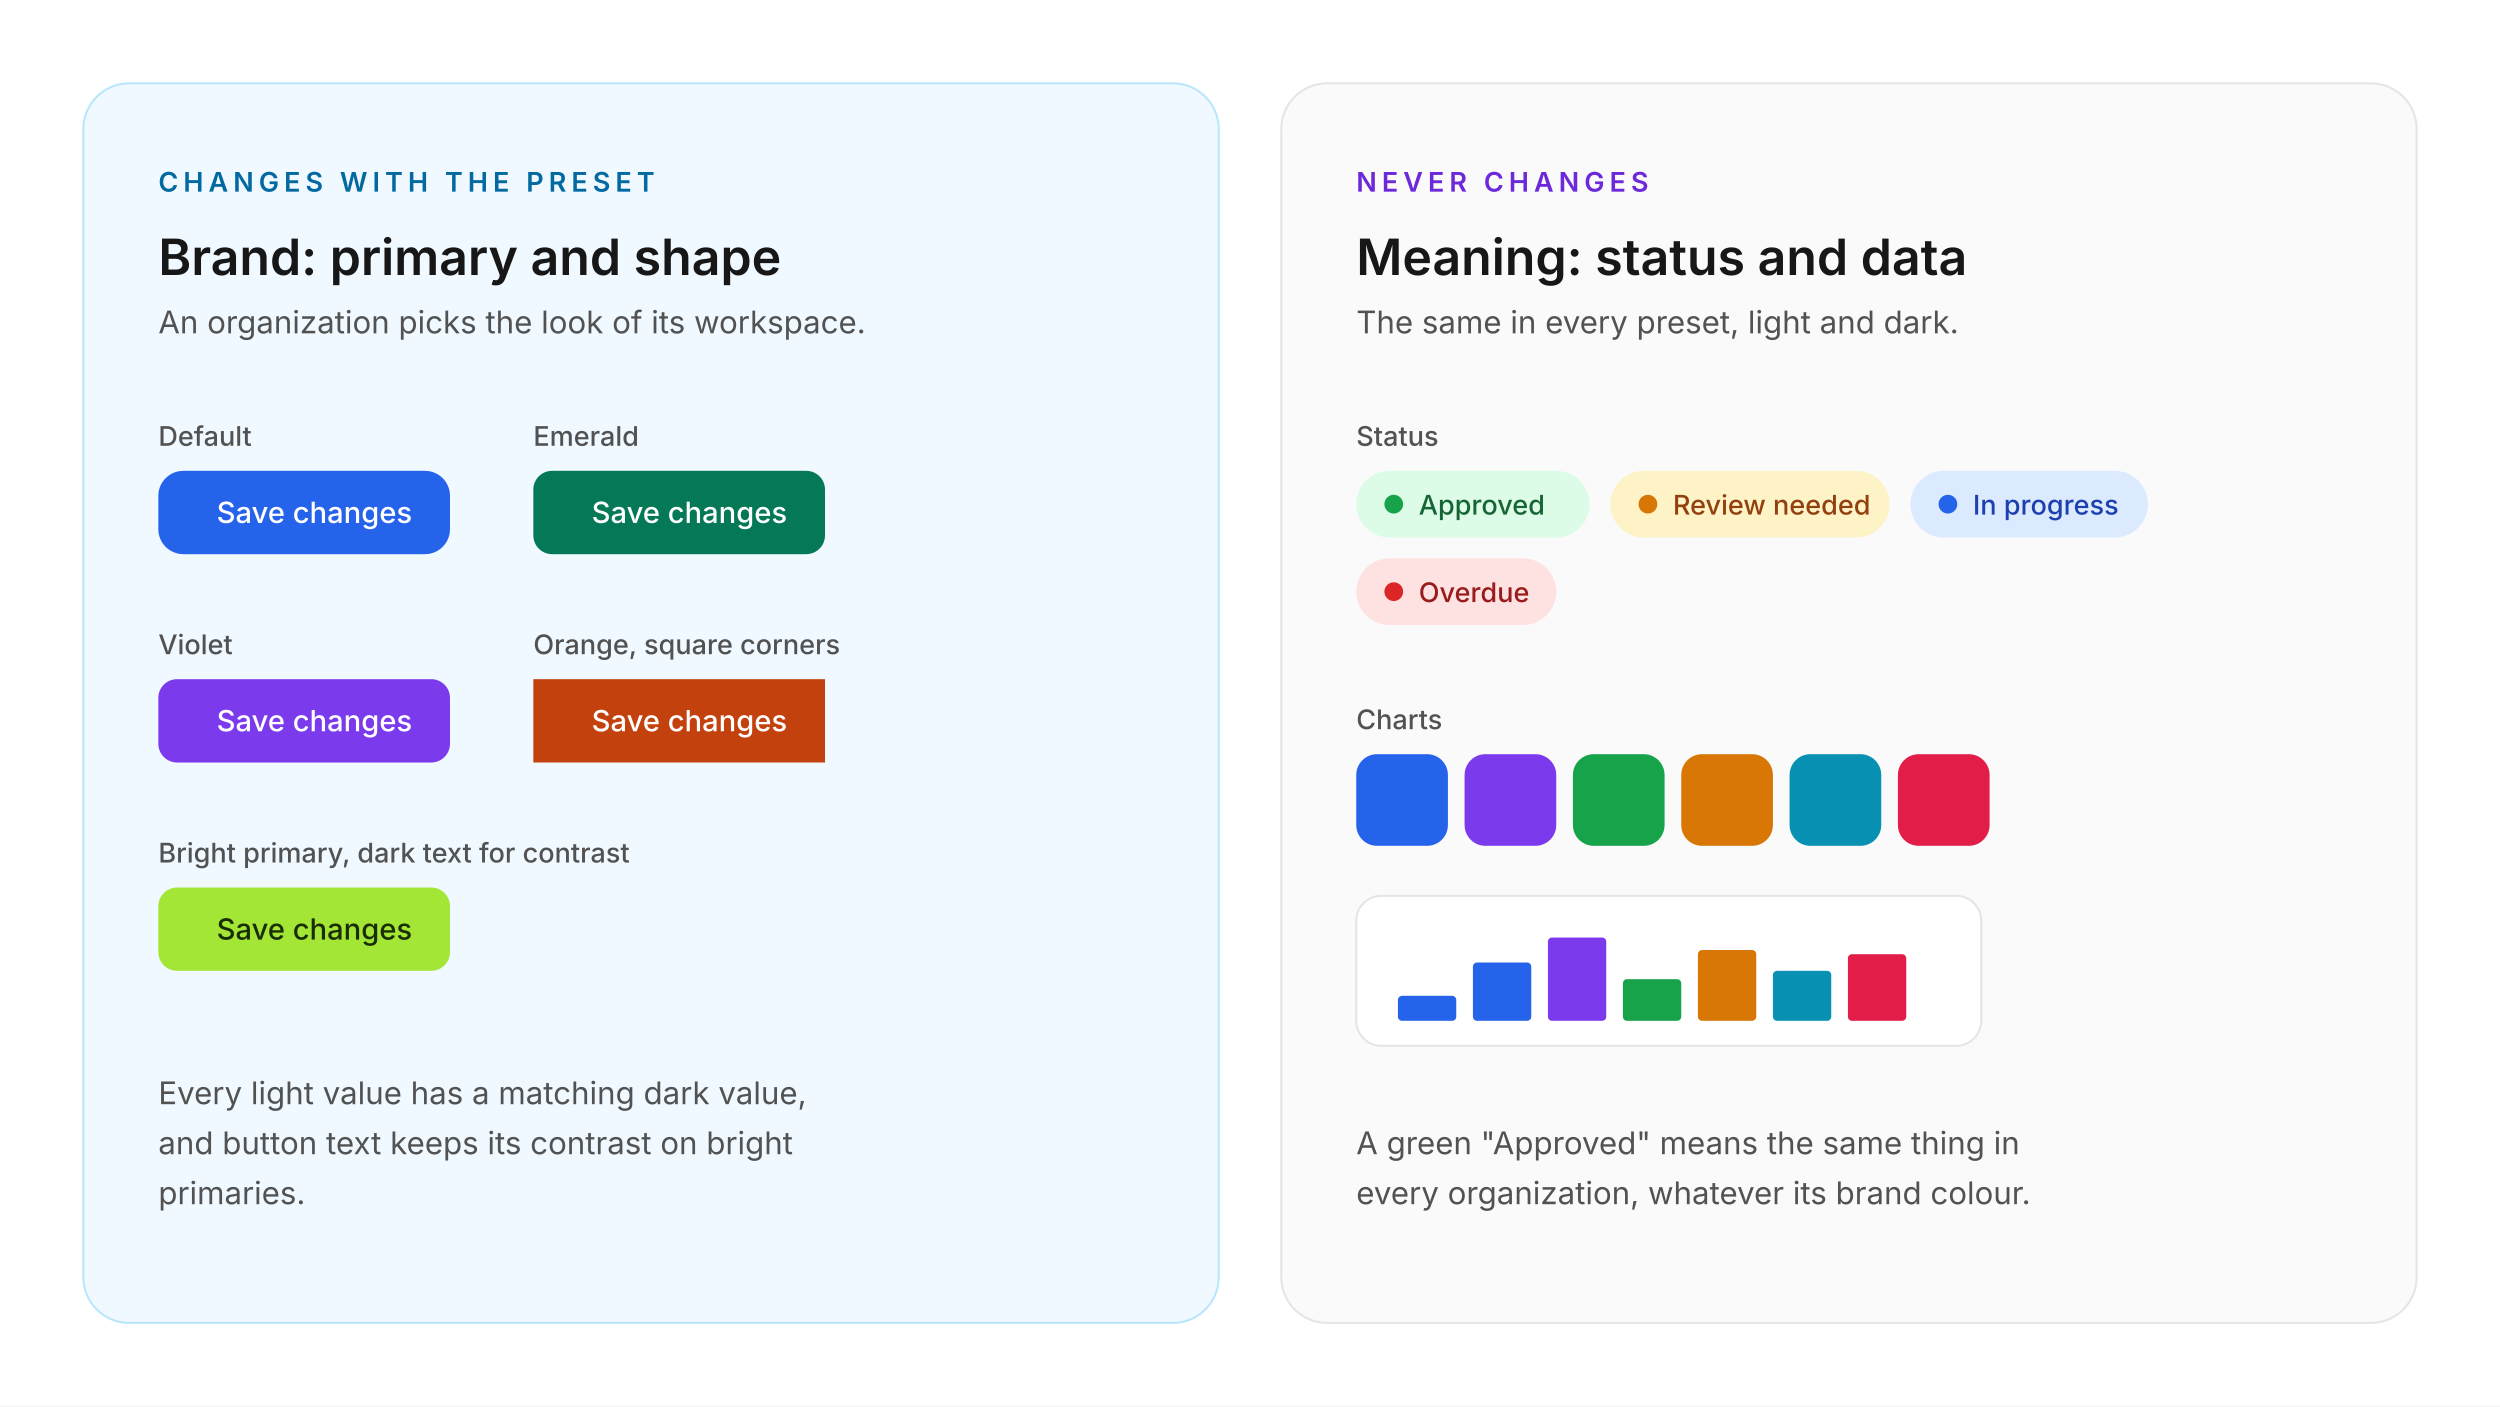
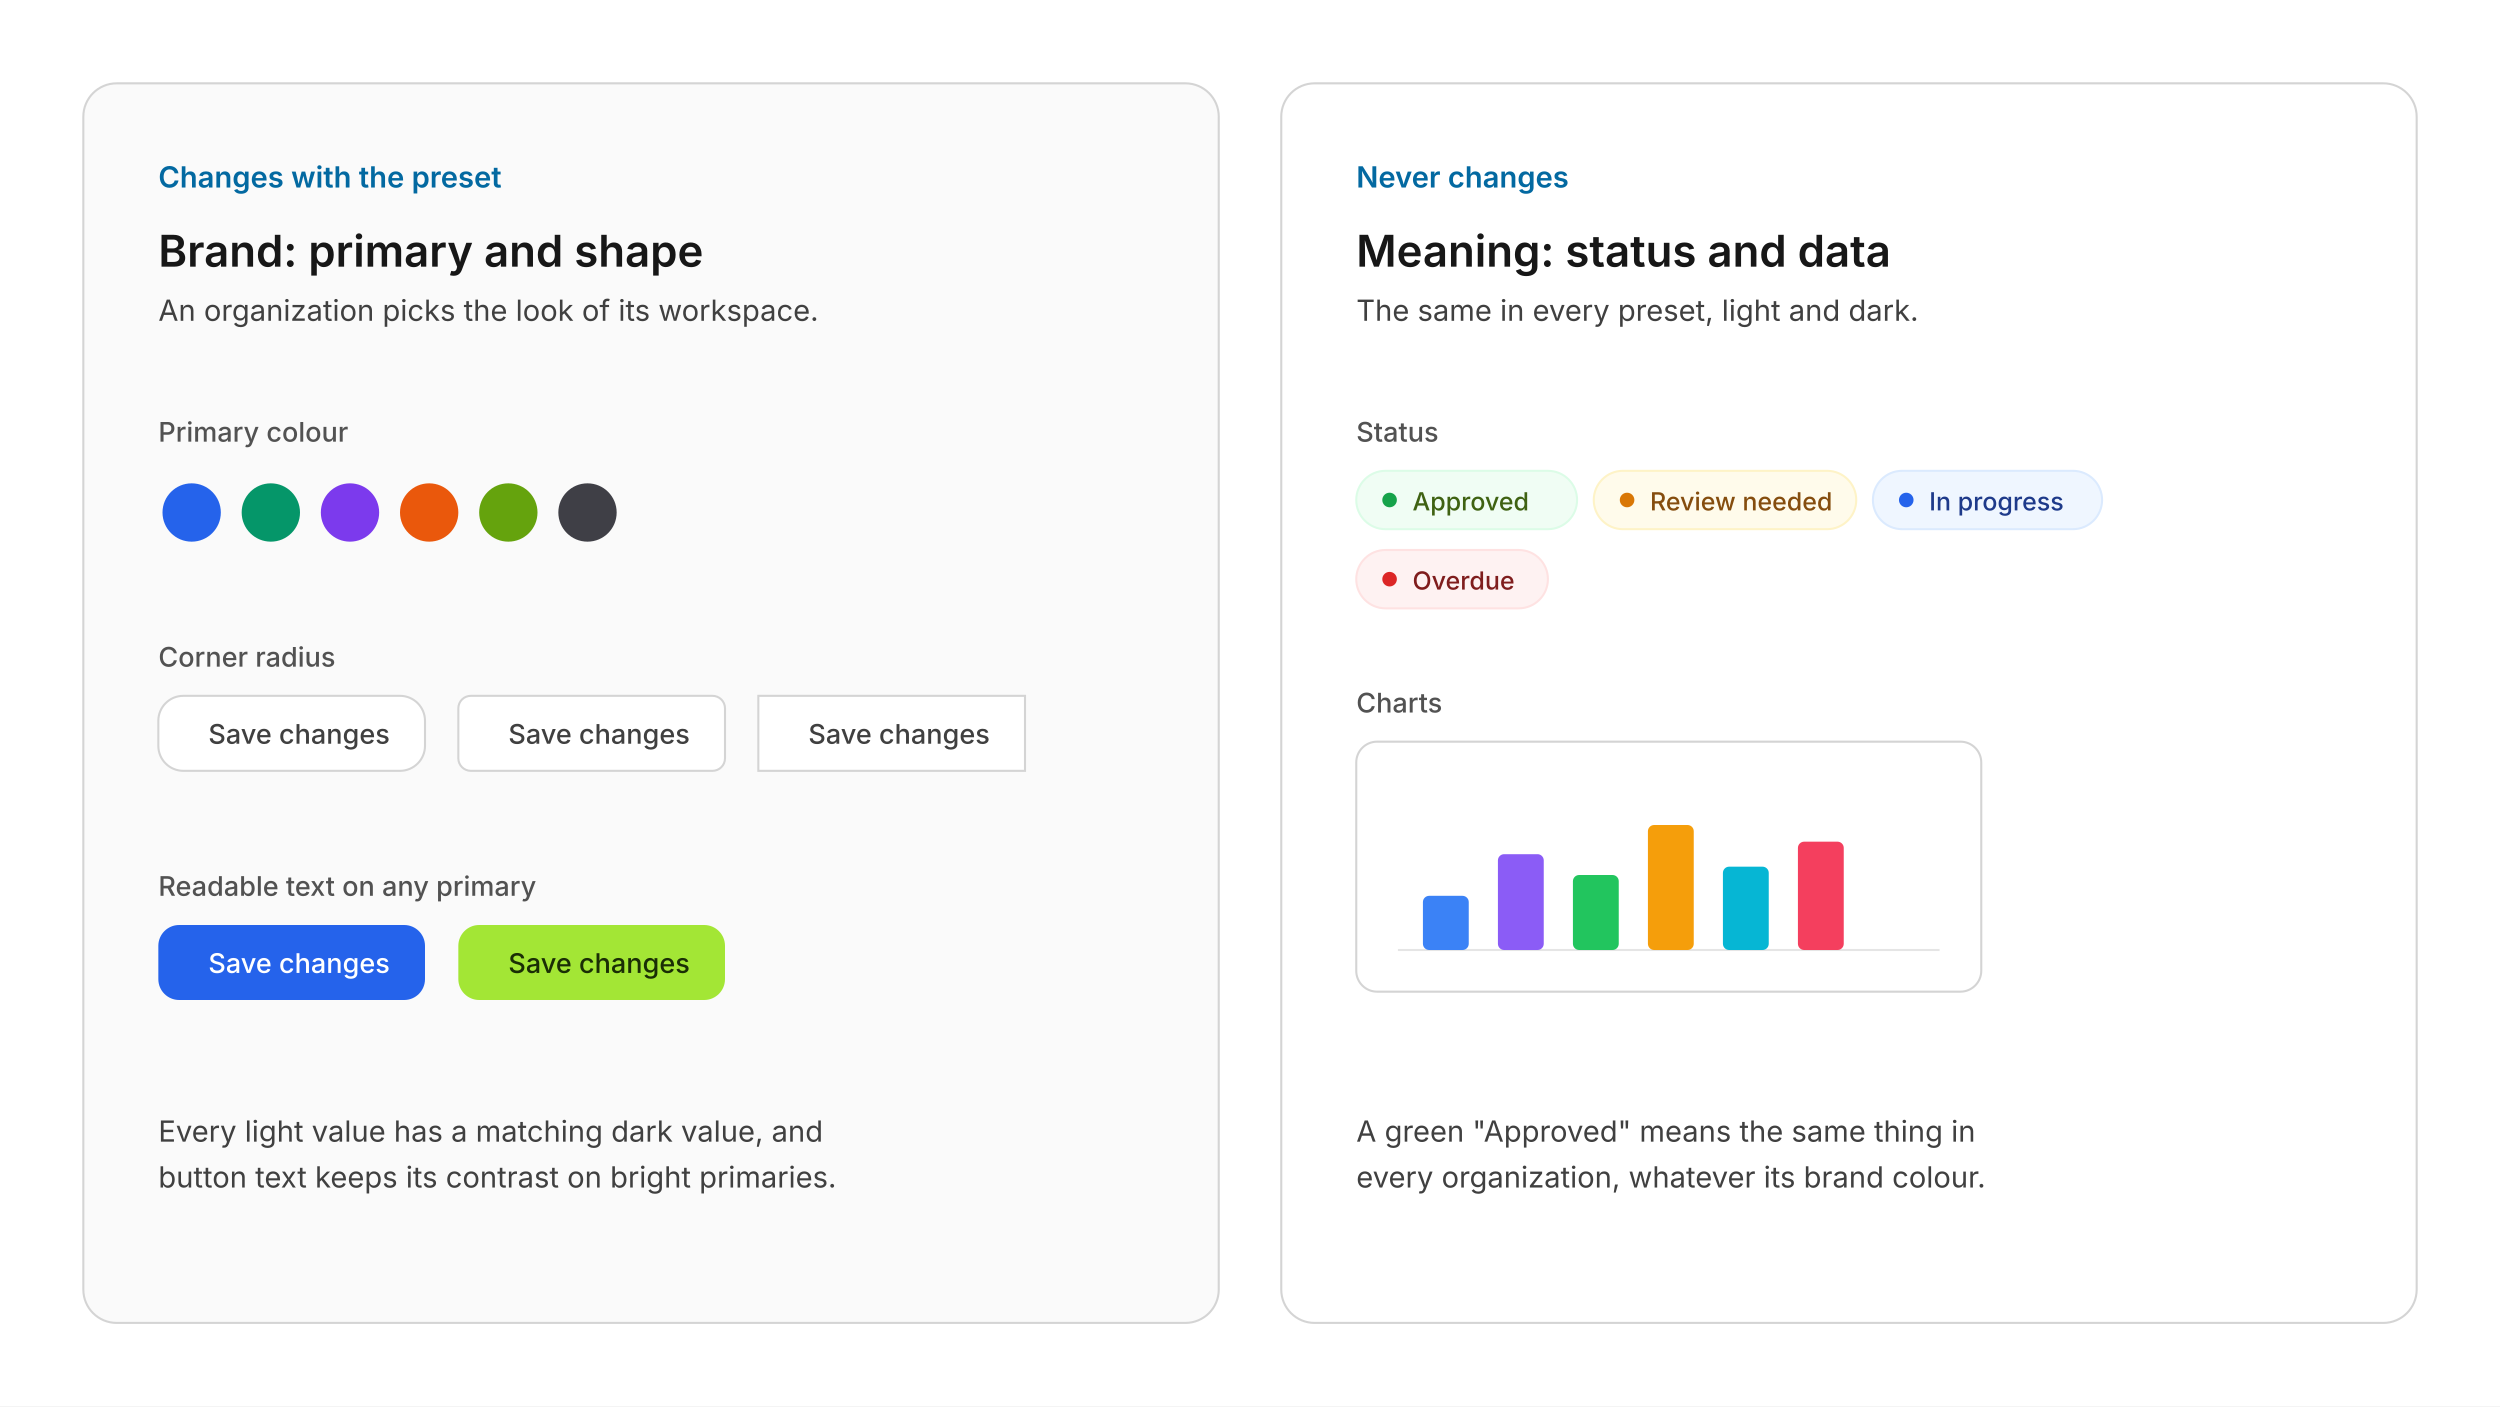
<svg xmlns="http://www.w3.org/2000/svg" width="1200" height="675" viewBox="0 0 1200 675" role="img" aria-labelledby="t d">
  <style>
-     text { font-family: Inter, "Segoe UI", system-ui, -apple-system, sans-serif; fill: #171717; }
-     .kicker { font-size: 13px; font-weight: 600; letter-spacing: 2.4px; }
-     .title { font-size: 24px; font-weight: 600; }
-     .body { font-size: 15px; fill: #525252; }
+     text { font-family: Inter, "Segoe UI", system-ui, -apple-system, sans-serif; fill: #262626; }
+     .kicker { font-size: 14px; font-weight: 600;  fill: #0369a1; }
+     .title { font-size: 21px; font-weight: 600; fill: #171717; }
+     .body { font-size: 14px; fill: #404040; }
    .label { font-size: 13px; font-weight: 500; fill: #525252; }
-     .btn { font-size: 14px; font-weight: 500; }
+     .btn { font-size: 13px; font-weight: 500; fill: #404040; }
  </style>
  <rect width="1200" height="675" fill="#ffffff" />
-   <rect x="40" y="40" width="545" height="595" rx="22" fill="#f0f9ff" stroke="#bae6fd" />
-   <text x="76" y="92" class="kicker" style="fill:#0369a1">CHANGES WITH THE PRESET</text>
-   <text x="76" y="132" class="title">Brand: primary and shape</text>
-   <text x="76" y="160" class="body">An organization picks the look of its workspace.</text>
+   <rect x="40" y="40" width="545" height="595" rx="16" fill="#fafafa" stroke="#d4d4d4" />
+   <text x="76" y="90" class="kicker">Changes with the preset</text>
+   <text x="76" y="128" class="title">Brand: primary and shape</text>
+   <text x="76" y="154" class="body">An organization picks the look of its workspace.</text>
+   <text x="76" y="212" class="label">Primary colour</text>
  <g>
-     <text x="76" y="214" class="label">Default</text>
-     <rect x="76" y="226" width="140" height="40" rx="12" fill="#2563eb" />
-     <text x="104" y="251" class="btn" style="fill:#ffffff">Save changes</text>
-     <text x="256" y="214" class="label">Emerald</text>
-     <rect x="256" y="226" width="140" height="40" rx="9" fill="#047857" />
-     <text x="284" y="251" class="btn" style="fill:#ffffff">Save changes</text>
-     <text x="76" y="314" class="label">Violet</text>
-     <rect x="76" y="326" width="140" height="40" rx="9" fill="#7c3aed" />
-     <text x="104" y="351" class="btn" style="fill:#ffffff">Save changes</text>
-     <text x="256" y="314" class="label">Orange, square corners</text>
-     <rect x="256" y="326" width="140" height="40" rx="0" fill="#c2410c" />
-     <text x="284" y="351" class="btn" style="fill:#ffffff">Save changes</text>
-     <text x="76" y="414" class="label">Bright primary, dark text for contrast</text>
-     <rect x="76" y="426" width="140" height="40" rx="9" fill="#a3e635" />
-     <text x="104" y="451" class="btn" style="fill:#1a2e05">Save changes</text>
+     <circle cx="92" cy="246" r="14" fill="#2563eb" />
+     <circle cx="130" cy="246" r="14" fill="#059669" />
+     <circle cx="168" cy="246" r="14" fill="#7c3aed" />
+     <circle cx="206" cy="246" r="14" fill="#ea580c" />
+     <circle cx="244" cy="246" r="14" fill="#65a30d" />
+     <circle cx="282" cy="246" r="14" fill="#3f3f46" />
  </g>
-   <text x="76" y="530" class="body">Every light value has a matching dark value,</text>
-   <text x="76" y="554" class="body">and button text keeps its contrast on bright</text>
-   <text x="76" y="578" class="body">primaries.</text>
-   <rect x="615" y="40" width="545" height="595" rx="22" fill="#fafafa" stroke="#e5e5e5" />
-   <text x="651" y="92" class="kicker" style="fill:#6d28d9">NEVER CHANGES</text>
-   <text x="651" y="132" class="title">Meaning: status and data</text>
-   <text x="651" y="160" class="body">The same in every preset, light and dark.</text>
-   <text x="651" y="214" class="label">Status</text>
+   <text x="76" y="320" class="label">Corner radius</text>
  <g>
-     <rect x="651" y="226" width="112" height="32" rx="16" fill="#dcfce7" />
-     <circle cx="669" cy="242" r="4.5" fill="#16a34a" />
-     <text x="681" y="247" class="btn" style="fill:#166534;font-size:13px">Approved</text>
-     <rect x="773" y="226" width="134" height="32" rx="16" fill="#fef3c7" />
-     <circle cx="791" cy="242" r="4.5" fill="#d97706" />
-     <text x="803" y="247" class="btn" style="fill:#92400e;font-size:13px">Review needed</text>
-     <rect x="917" y="226" width="114" height="32" rx="16" fill="#dbeafe" />
-     <circle cx="935" cy="242" r="4.5" fill="#2563eb" />
-     <text x="947" y="247" class="btn" style="fill:#1e40af;font-size:13px">In progress</text>
-     <rect x="651" y="268" width="96" height="32" rx="16" fill="#fee2e2" />
-     <circle cx="669" cy="284" r="4.5" fill="#dc2626" />
-     <text x="681" y="289" class="btn" style="fill:#991b1b;font-size:13px">Overdue</text>
+     <rect x="76" y="334" width="128" height="36" rx="12" fill="#ffffff" stroke="#d4d4d4" />
+     <text x="100" y="357" class="btn">Save changes</text>
+     <rect x="220" y="334" width="128" height="36" rx="6" fill="#ffffff" stroke="#d4d4d4" />
+     <text x="244" y="357" class="btn">Save changes</text>
+     <rect x="364" y="334" width="128" height="36" rx="0" fill="#ffffff" stroke="#d4d4d4" />
+     <text x="388" y="357" class="btn">Save changes</text>
  </g>
-   <text x="651" y="350" class="label">Charts</text>
+   <text x="76" y="430" class="label">Readable text on any primary</text>
  <g>
-     <rect x="651" y="362" width="44" height="44" rx="10" fill="#2563eb" />
-     <rect x="703" y="362" width="44" height="44" rx="10" fill="#7c3aed" />
-     <rect x="755" y="362" width="44" height="44" rx="10" fill="#16a34a" />
-     <rect x="807" y="362" width="44" height="44" rx="10" fill="#d97706" />
-     <rect x="859" y="362" width="44" height="44" rx="10" fill="#0891b2" />
-     <rect x="911" y="362" width="44" height="44" rx="10" fill="#e11d48" />
+     <rect x="76" y="444" width="128" height="36" rx="10" fill="#2563eb" />
+     <text x="100" y="467" class="btn" style="fill:#ffffff">Save changes</text>
+     <rect x="220" y="444" width="128" height="36" rx="10" fill="#a3e635" />
+     <text x="244" y="467" class="btn" style="fill:#1a2e05">Save changes</text>
  </g>
+   <text x="76" y="548" class="body">Every light value has a matching dark value, and</text>
+   <text x="76" y="570" class="body">button text keeps its contrast on bright primaries.</text>
+   <rect x="615" y="40" width="545" height="595" rx="16" fill="#ffffff" stroke="#d4d4d4" />
+   <text x="651" y="90" class="kicker">Never changes</text>
+   <text x="651" y="128" class="title">Meaning: status and data</text>
+   <text x="651" y="154" class="body">The same in every preset, light and dark.</text>
+   <text x="651" y="212" class="label">Status</text>
  <g>
-     <rect x="651" y="430" width="300" height="72" rx="12" fill="#ffffff" stroke="#e5e5e5" />
-     <rect x="671" y="478" width="28" height="12" rx="2" fill="#2563eb" />
-     <rect x="707" y="462" width="28" height="28" rx="2" fill="#2563eb" />
-     <rect x="743" y="450" width="28" height="40" rx="2" fill="#7c3aed" />
-     <rect x="779" y="470" width="28" height="20" rx="2" fill="#16a34a" />
-     <rect x="815" y="456" width="28" height="34" rx="2" fill="#d97706" />
-     <rect x="851" y="466" width="28" height="24" rx="2" fill="#0891b2" />
-     <rect x="887" y="458" width="28" height="32" rx="2" fill="#e11d48" />
+     <rect x="651" y="226" width="106" height="28" rx="14" fill="#f0fdf4" stroke="#dcfce7" />
+     <circle cx="667" cy="240" r="3.5" fill="#16a34a" />
+     <text x="678" y="245" class="btn" style="fill:#3f6212;font-size:12px">Approved</text>
+     <rect x="765" y="226" width="126" height="28" rx="14" fill="#fffbeb" stroke="#fef3c7" />
+     <circle cx="781" cy="240" r="3.5" fill="#d97706" />
+     <text x="792" y="245" class="btn" style="fill:#854d0e;font-size:12px">Review needed</text>
+     <rect x="899" y="226" width="110" height="28" rx="14" fill="#eff6ff" stroke="#dbeafe" />
+     <circle cx="915" cy="240" r="3.5" fill="#2563eb" />
+     <text x="926" y="245" class="btn" style="fill:#1e3a8a;font-size:12px">In progress</text>
+     <rect x="651" y="264" width="92" height="28" rx="14" fill="#fef2f2" stroke="#fee2e2" />
+     <circle cx="667" cy="278" r="3.5" fill="#dc2626" />
+     <text x="678" y="283" class="btn" style="fill:#7f1d1d;font-size:12px">Overdue</text>
  </g>
-   <text x="651" y="554" class="body">A green "Approved" means the same thing in</text>
-   <text x="651" y="578" class="body">every organization, whatever its brand colour.</text>
+   <text x="651" y="342" class="label">Charts</text>
+   <g>
+     <rect x="651" y="356" width="300" height="120" rx="10" fill="#ffffff" stroke="#d4d4d4" />
+     <line x1="671" y1="456" x2="931" y2="456" stroke="#e5e5e5" />
+     <rect x="683" y="430" width="22" height="26" rx="3" fill="#3b82f6" />
+     <rect x="719" y="410" width="22" height="46" rx="3" fill="#8b5cf6" />
+     <rect x="755" y="420" width="22" height="36" rx="3" fill="#22c55e" />
+     <rect x="791" y="396" width="22" height="60" rx="3" fill="#f59e0b" />
+     <rect x="827" y="416" width="22" height="40" rx="3" fill="#06b6d4" />
+     <rect x="863" y="404" width="22" height="52" rx="3" fill="#f43f5e" />
+   </g>
+   <text x="651" y="548" class="body">A green "Approved" means the same thing in</text>
+   <text x="651" y="570" class="body">every organization, whatever its brand colour.</text>
</svg>
